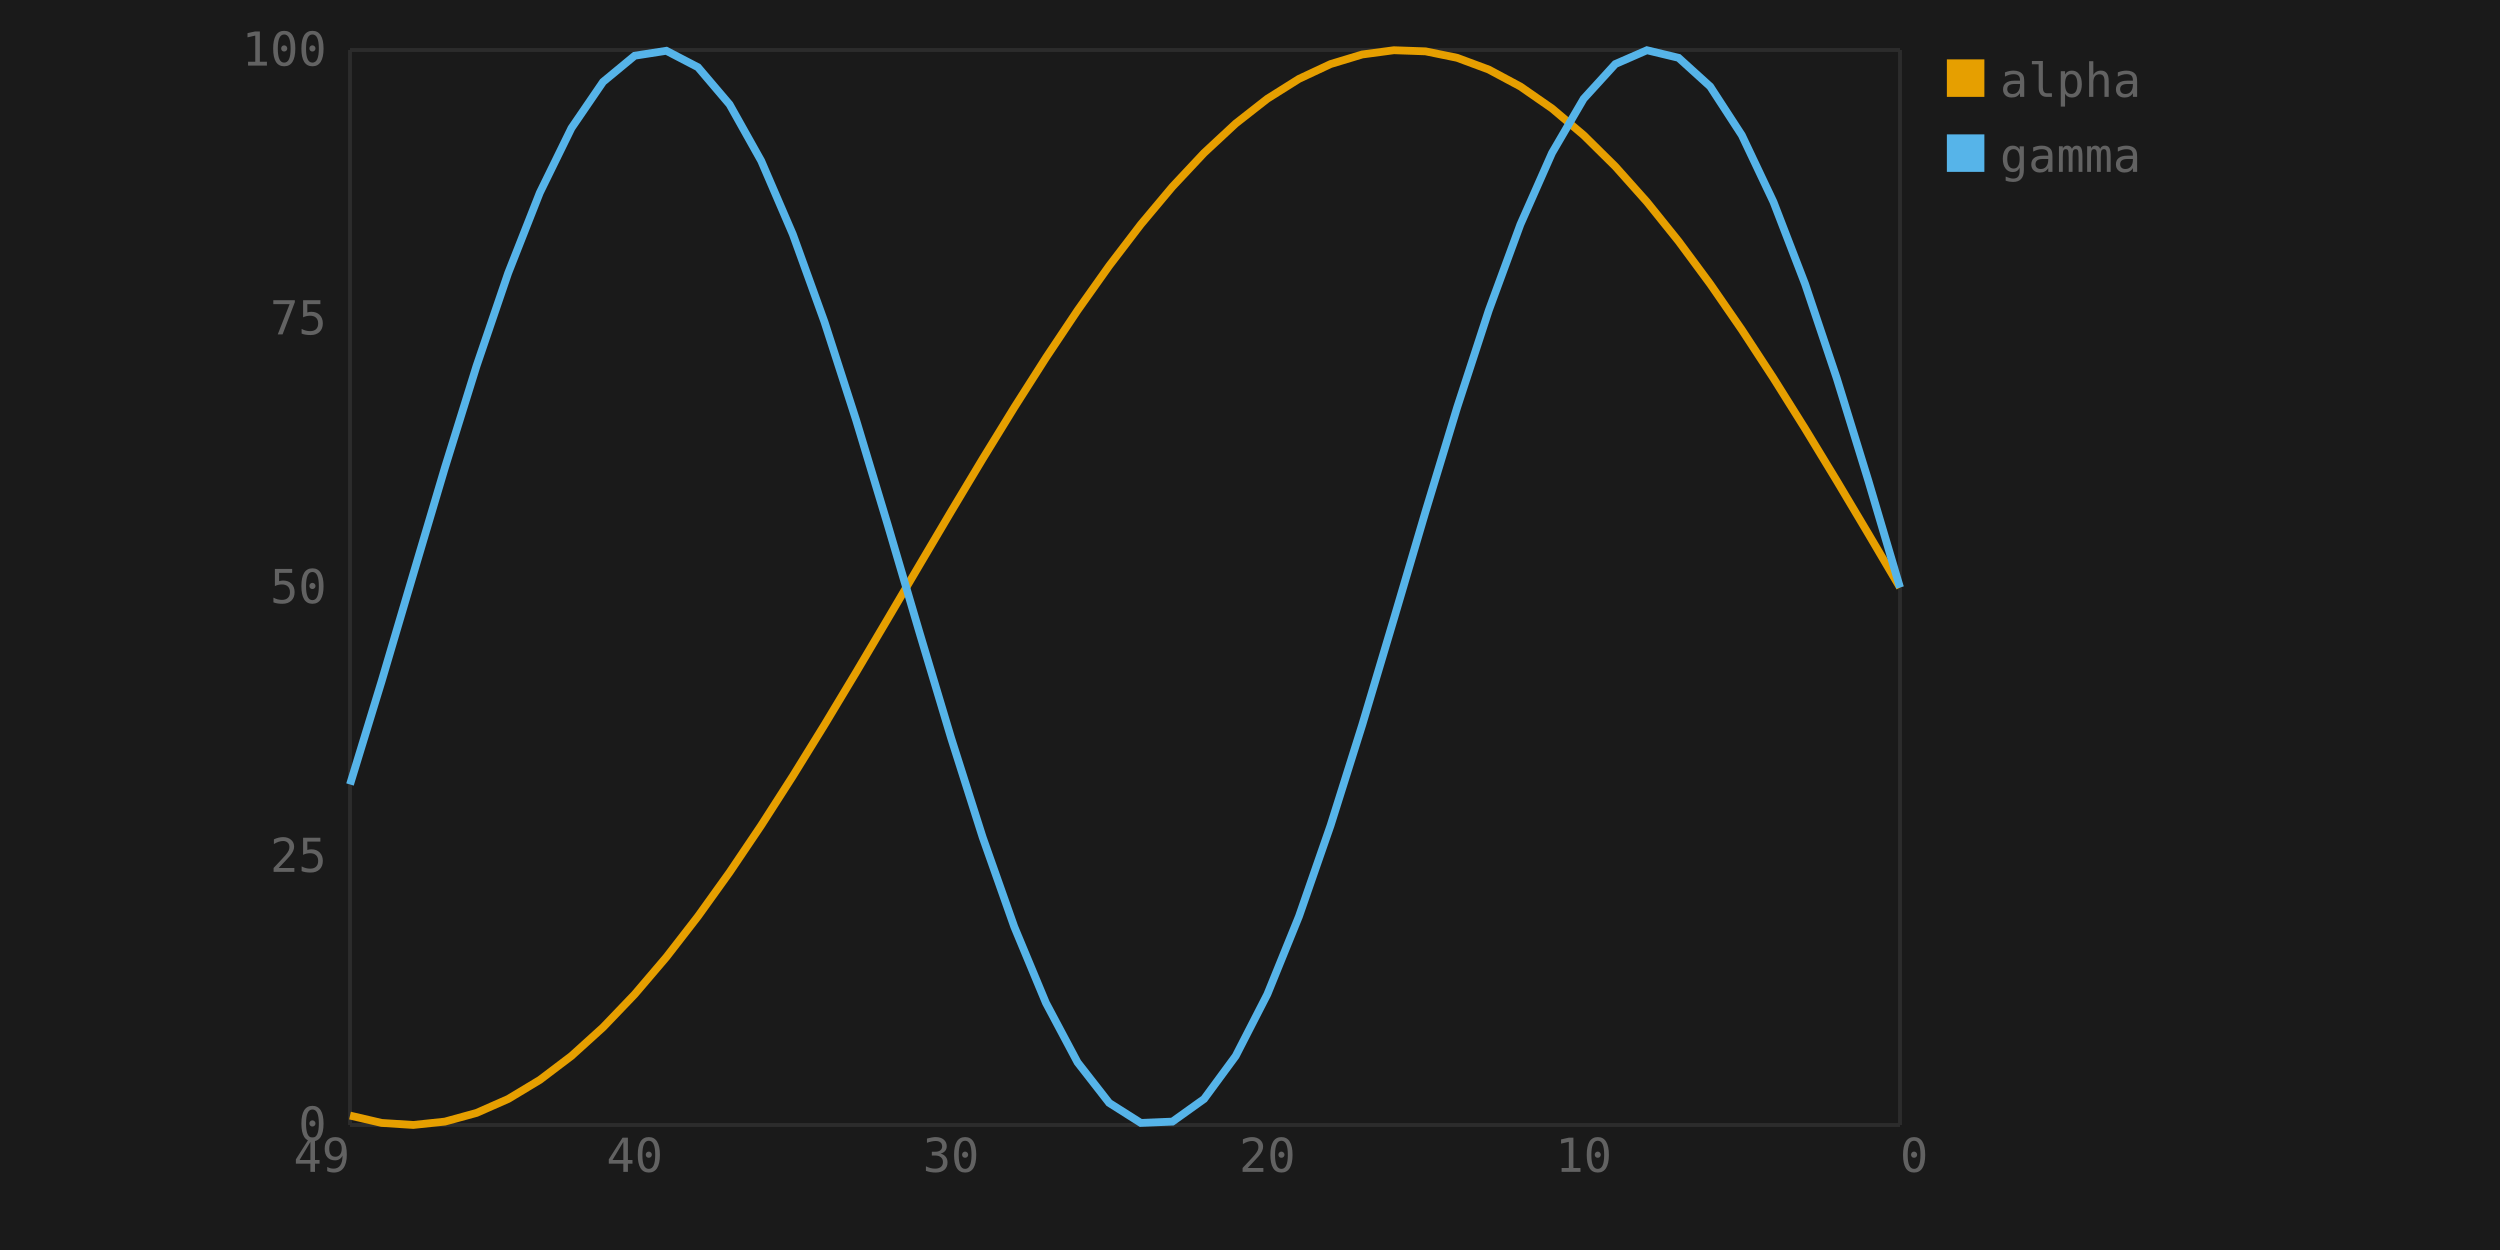
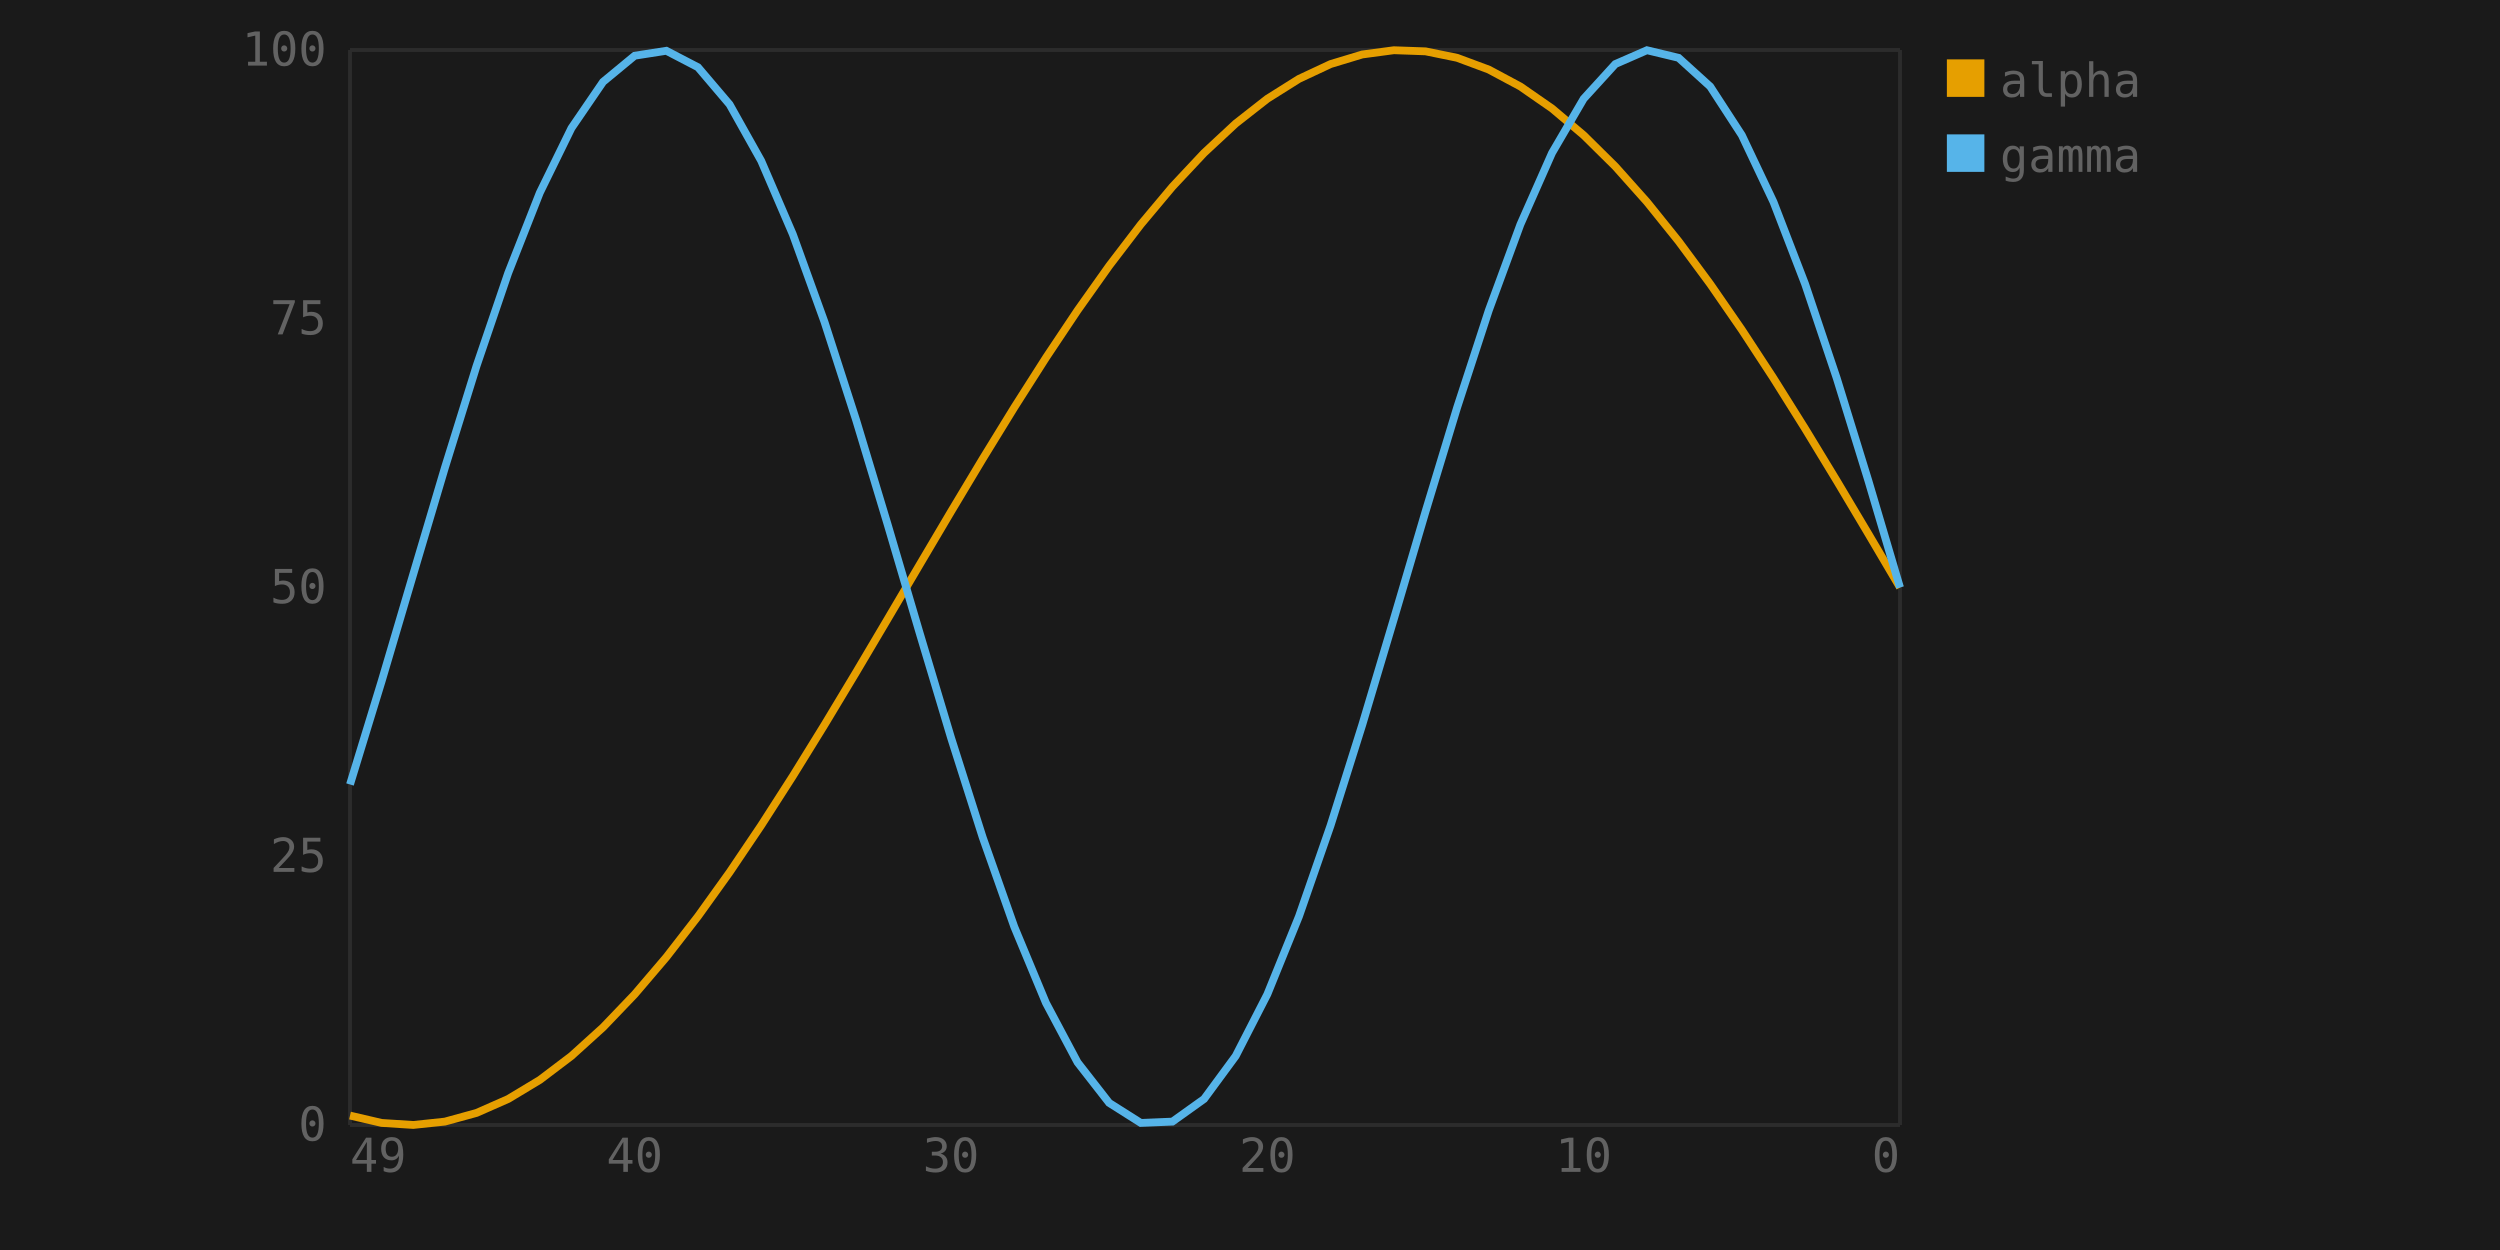
<svg xmlns="http://www.w3.org/2000/svg" viewBox="0 0 640 320" width="640" height="320">
  <rect width="100%" height="100%" fill="#1a1a1a" />
  <line x1="89.6" y1="12.8" x2="89.6" y2="288" stroke="#2c2c2c" stroke-width="1" />
  <line x1="89.6" y1="288" x2="486.4" y2="288" stroke="#2c2c2c" stroke-width="1" />
  <line x1="486.4" y1="12.8" x2="486.4" y2="288" stroke="#2c2c2c" stroke-width="1" />
  <line x1="89.6" y1="12.8" x2="486.4" y2="12.8" stroke="#2c2c2c" stroke-width="1" />
  <text x="83.6" y="292" text-anchor="end" font-size="12" font-family="monospace" fill="#626262">0</text>
  <text x="83.6" y="223.2" text-anchor="end" font-size="12" font-family="monospace" fill="#626262">25</text>
  <text x="83.6" y="154.4" text-anchor="end" font-size="12" font-family="monospace" fill="#626262">50</text>
  <text x="83.6" y="85.6" text-anchor="end" font-size="12" font-family="monospace" fill="#626262">75</text>
  <text x="83.6" y="16.8" text-anchor="end" font-size="12" font-family="monospace" fill="#626262">100</text>
-   <text x="486.4" y="300" text-anchor="start" font-size="12" font-family="monospace" fill="#626262">0</text>
+   <text x="486.4" y="300" text-anchor="end" font-size="12" font-family="monospace" fill="#626262">0</text>
  <text x="405.42" y="300" text-anchor="middle" font-size="12" font-family="monospace" fill="#626262">10</text>
  <text x="324.441" y="300" text-anchor="middle" font-size="12" font-family="monospace" fill="#626262">20</text>
  <text x="243.461" y="300" text-anchor="middle" font-size="12" font-family="monospace" fill="#626262">30</text>
  <text x="162.482" y="300" text-anchor="middle" font-size="12" font-family="monospace" fill="#626262">40</text>
-   <text x="89.6" y="300" text-anchor="end" font-size="12" font-family="monospace" fill="#626262">49</text>
+   <text x="89.6" y="300" text-anchor="start" font-size="12" font-family="monospace" fill="#626262">49</text>
  <rect x="498.4" y="15.2" width="9.6" height="9.6" fill="#e69f00" />
  <text x="512" y="24.8" text-anchor="start" font-size="12" font-family="monospace" fill="#626262">alpha</text>
  <rect x="498.4" y="34.4" width="9.6" height="9.6" fill="#56b4e9" />
  <text x="512" y="44" text-anchor="start" font-size="12" font-family="monospace" fill="#626262">gamma</text>
  <path d="M486.4 150.4 L478.302 136.663 L470.204 123.063 L462.106 109.736 L454.008 96.816 L445.91 84.431 L437.812 72.705 L429.714 61.756 L421.616 51.692 L413.518 42.614 L405.42 34.614 L397.322 27.77 L389.224 22.151 L381.127 17.814 L373.029 14.802 L364.931 13.145 L356.833 12.859 L348.735 13.947 L340.637 16.399 L332.539 20.189 L324.441 25.281 L316.343 31.622 L308.245 39.151 L300.147 47.791 L292.049 57.456 L283.951 68.05 L275.853 79.467 L267.755 91.593 L259.657 104.306 L251.559 117.479 L243.461 130.982 L235.363 144.679 L227.265 158.432 L219.167 172.106 L211.069 185.562 L202.971 198.668 L194.873 211.291 L186.776 223.305 L178.678 234.592 L170.58 245.037 L162.482 254.536 L154.384 262.995 L146.286 270.329 L138.188 276.464 L130.09 281.34 L121.992 284.908 L113.894 287.132 L105.796 287.989 L97.698 287.472 L89.6 285.585" fill="none" stroke="#e69f00" stroke-width="2" />
  <path d="M486.4 150.4 L478.302 123.063 L470.204 96.816 L462.106 72.705 L454.008 51.692 L445.91 34.614 L437.812 22.151 L429.714 14.802 L421.616 12.859 L413.518 16.399 L405.42 25.281 L397.322 39.151 L389.224 57.456 L381.127 79.467 L373.029 104.306 L364.931 130.982 L356.833 158.432 L348.735 185.562 L340.637 211.291 L332.539 234.592 L324.441 254.536 L316.343 270.329 L308.245 281.34 L300.147 287.132 L292.049 287.472 L283.951 282.348 L275.853 271.963 L267.755 256.732 L259.657 237.262 L251.559 214.329 L243.461 188.848 L235.363 161.833 L227.265 134.363 L219.167 107.532 L211.069 82.41 L202.971 59.999 L194.873 41.191 L186.776 26.738 L178.678 17.214 L170.58 13 L162.482 14.264 L154.384 20.955 L146.286 32.807 L138.188 49.347 L130.09 69.915 L121.992 93.692 L113.894 119.73 L105.796 146.991 L97.698 174.387 L89.6 200.828" fill="none" stroke="#56b4e9" stroke-width="2" />
</svg>
